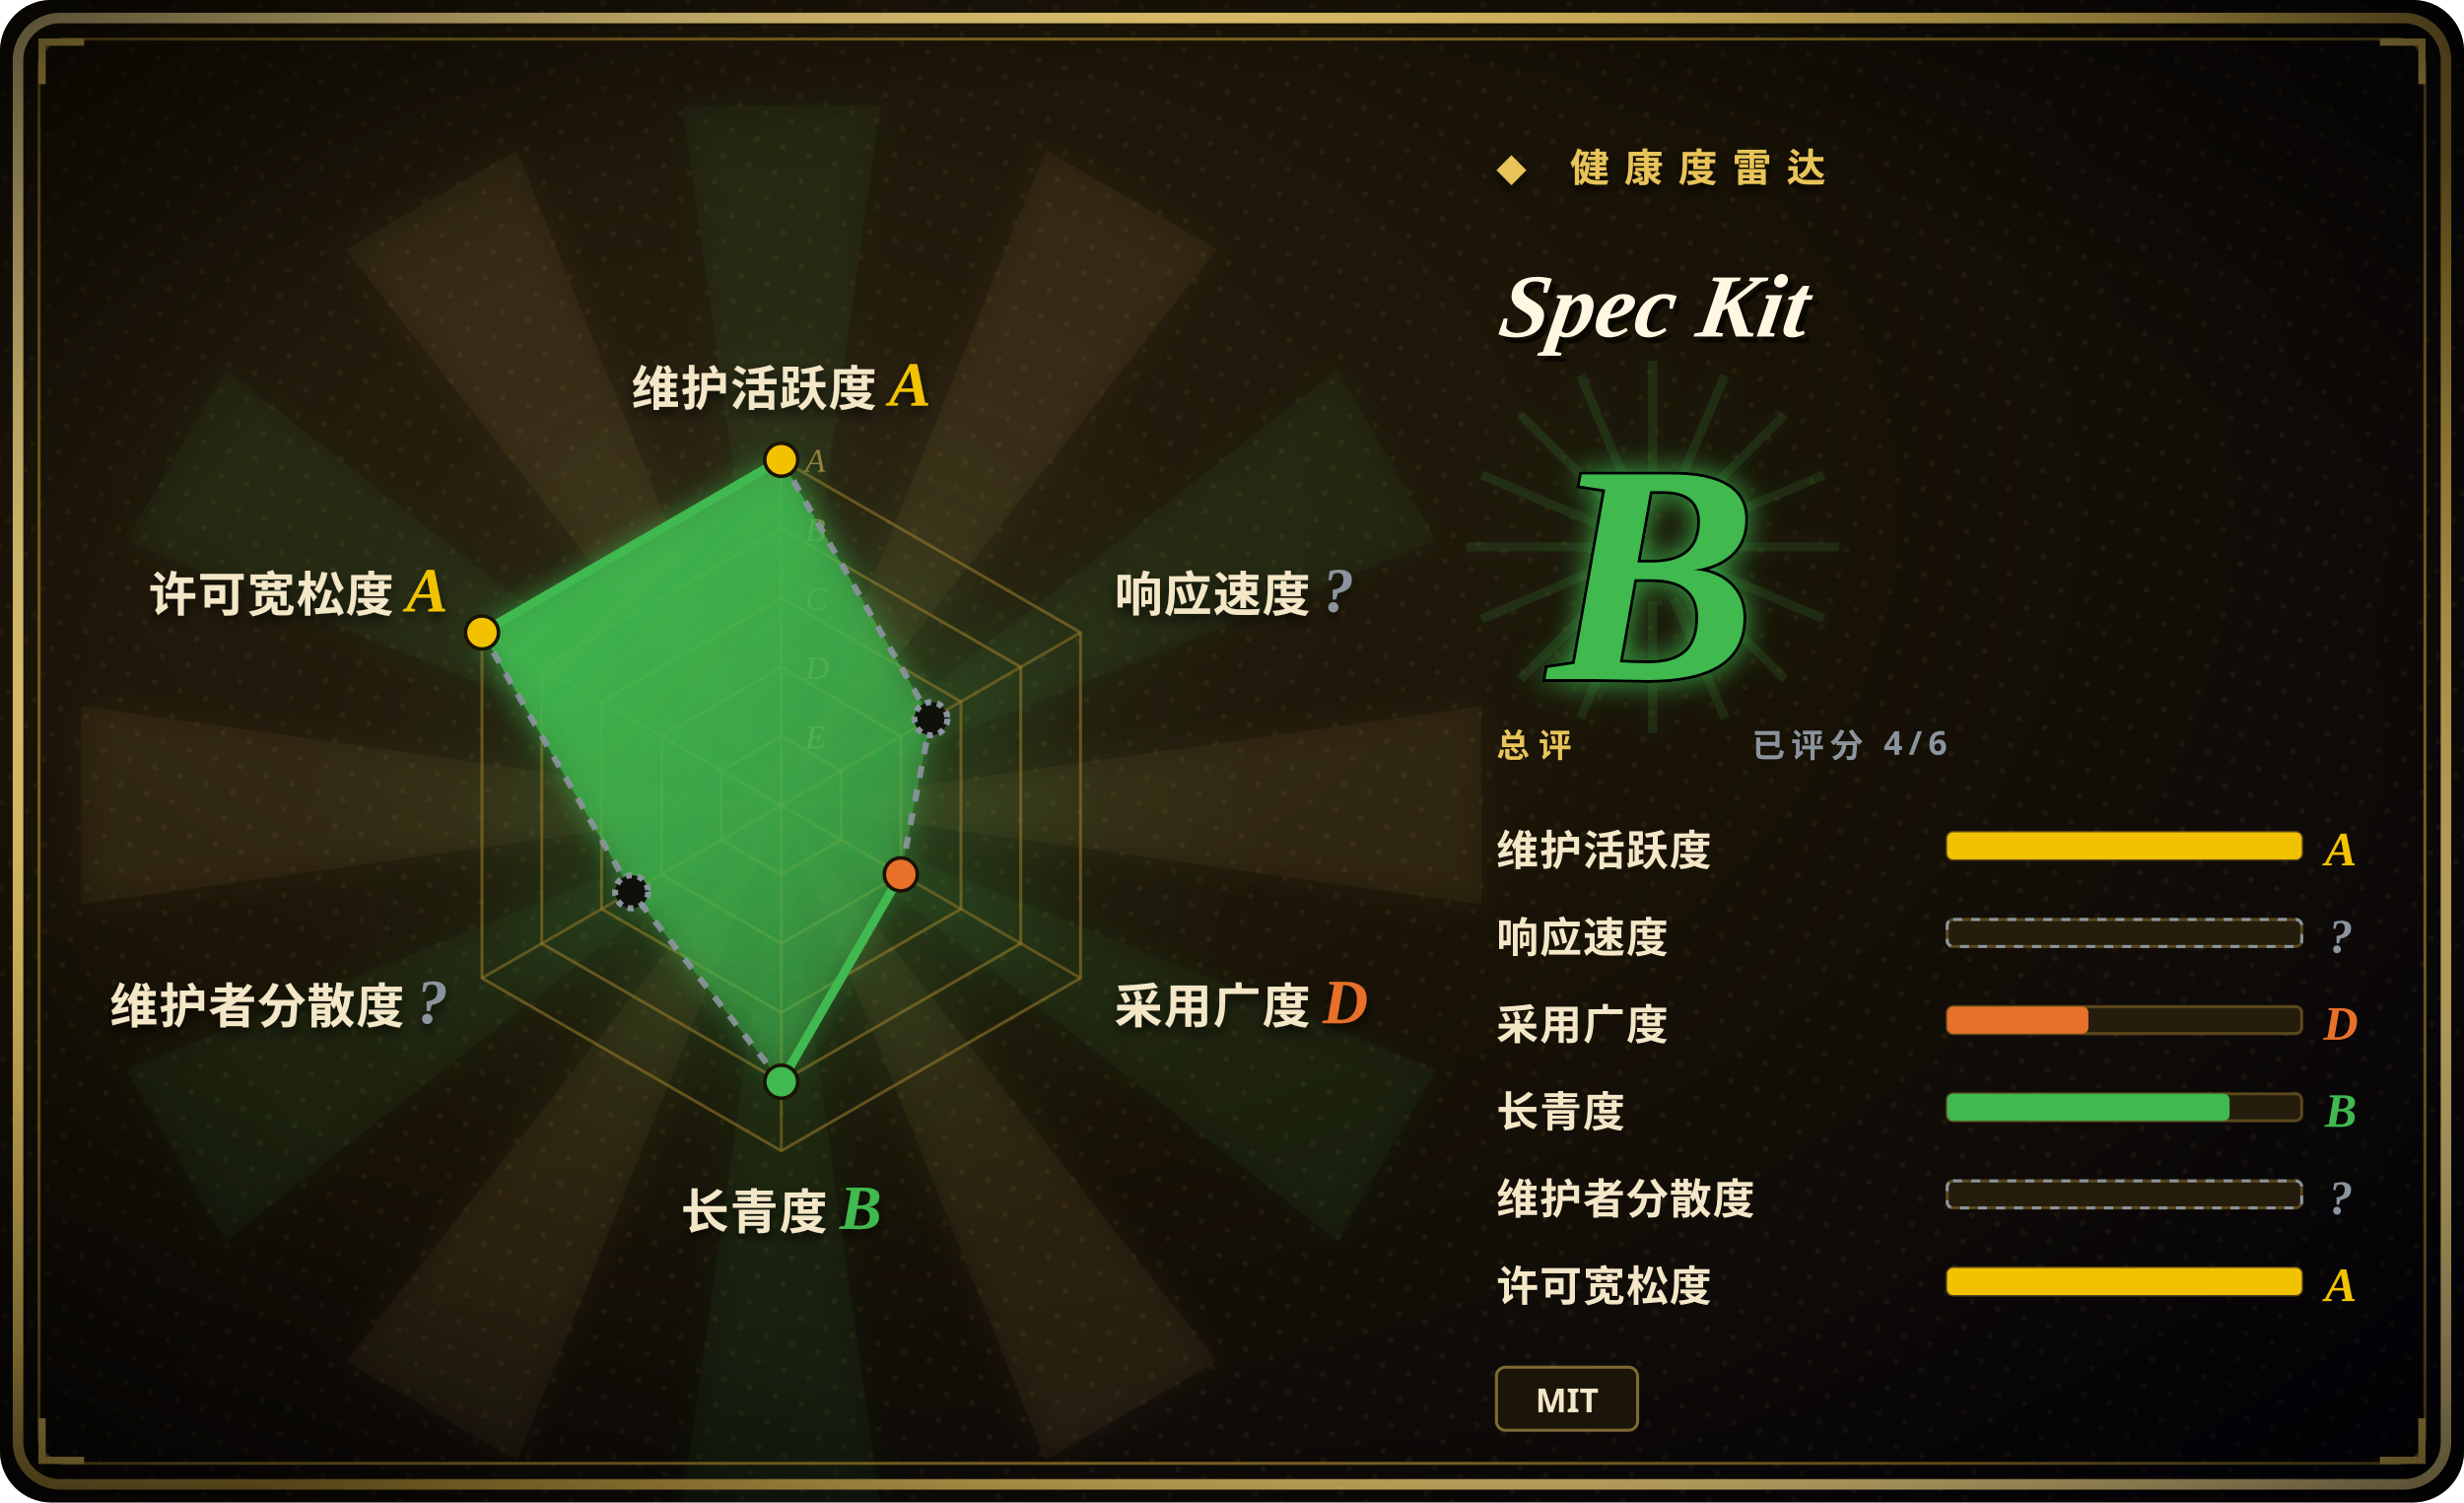
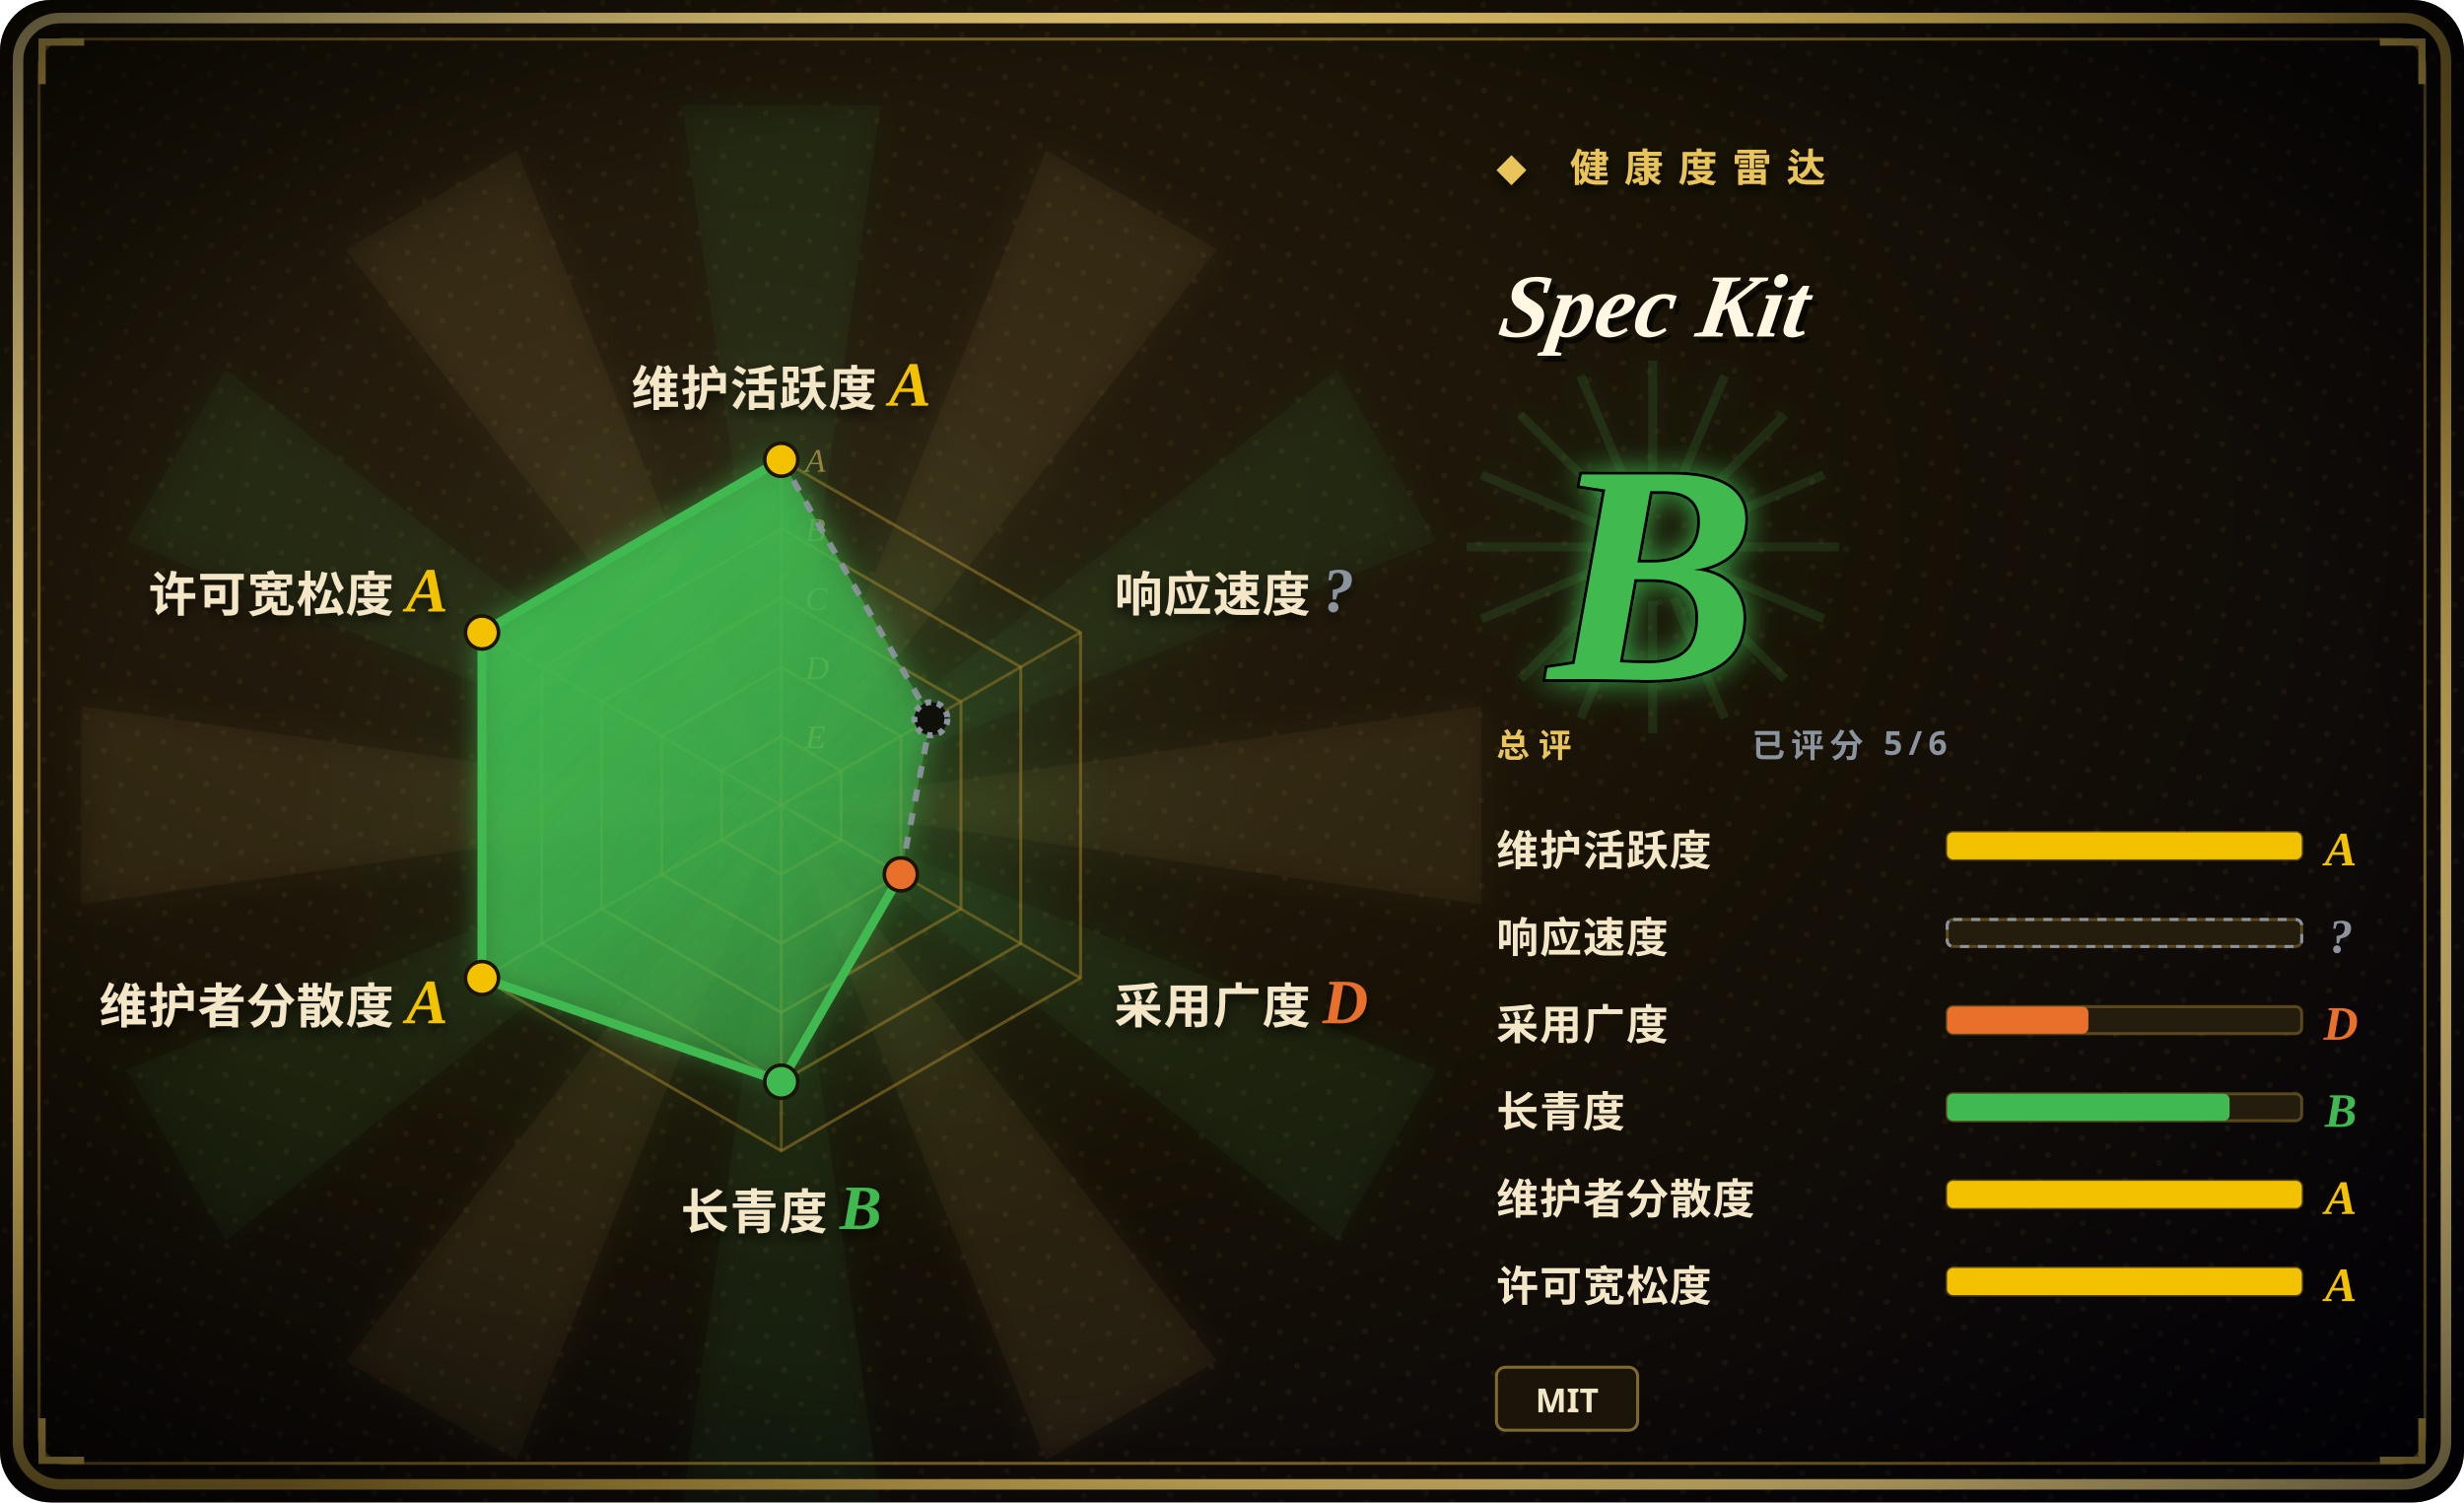
<svg xmlns="http://www.w3.org/2000/svg" width="820" height="500" viewBox="0 0 820 500">
  <defs>
    <radialGradient id="bg" cx="30%" cy="34%" r="90%">
      <stop offset="0%" stop-color="#2a2010" />
      <stop offset="48%" stop-color="#181206" />
      <stop offset="100%" stop-color="#05030a" />
    </radialGradient>
    <radialGradient id="vig" cx="50%" cy="50%" r="72%">
      <stop offset="62%" stop-color="#000000" stop-opacity="0" />
      <stop offset="100%" stop-color="#000000" stop-opacity="0.72" />
    </radialGradient>
    <linearGradient id="frame" x1="0" y1="0" x2="1" y2="1">
      <stop offset="0%" stop-color="#f6dd92" />
      <stop offset="45%" stop-color="#E8C45A" />
      <stop offset="55%" stop-color="#9c7d2a" />
      <stop offset="100%" stop-color="#f6dd92" />
    </linearGradient>
    <linearGradient id="poly" x1="0" y1="0" x2="0.7" y2="1">
      <stop offset="0%" stop-color="#3FB950" stop-opacity="0.92" />
      <stop offset="100%" stop-color="#3FB950" stop-opacity="0.34" />
    </linearGradient>
    <radialGradient id="halo" cx="50%" cy="50%" r="50%">
      <stop offset="0%" stop-color="#3FB950" stop-opacity="0.34" />
      <stop offset="68%" stop-color="#3FB950" stop-opacity="0.04" />
      <stop offset="100%" stop-color="#3FB950" stop-opacity="0" />
    </radialGradient>
    <filter id="glow" x="-60%" y="-60%" width="220%" height="220%">
      <feGaussianBlur stdDeviation="5" result="b" />
      <feMerge>
        <feMergeNode in="b" />
        <feMergeNode in="SourceGraphic" />
      </feMerge>
    </filter>
    <filter id="soft" x="-30%" y="-30%" width="160%" height="160%">
      <feDropShadow dx="0" dy="2" stdDeviation="2" flood-color="#000" flood-opacity="0.7" />
    </filter>
    <pattern id="halftone" width="9" height="9" patternUnits="userSpaceOnUse" patternTransform="rotate(18)">
      <circle cx="2" cy="2" r="1" fill="#E8C45A" fill-opacity="0.06" />
    </pattern>
  </defs>
  <rect width="820" height="500" rx="17" fill="url(#bg)" />
  <rect width="820" height="500" rx="17" fill="url(#halftone)" />
  <g opacity="0.5" filter="url(#glow)">
    <path d="M260,268 L493,235 L493,301 Z" fill="#E8C45A" fill-opacity="0.10" />
    <path d="M260,268 L478,356 L445,413 Z" fill="#3FB950" fill-opacity="0.10" />
    <path d="M260,268 L405,453 L348,486 Z" fill="#E8C45A" fill-opacity="0.10" />
    <path d="M260,268 L293,501 L227,501 Z" fill="#3FB950" fill-opacity="0.10" />
    <path d="M260,268 L172,486 L115,453 Z" fill="#E8C45A" fill-opacity="0.10" />
    <path d="M260,268 L75,413 L42,356 Z" fill="#3FB950" fill-opacity="0.10" />
    <path d="M260,268 L27,301 L27,235 Z" fill="#E8C45A" fill-opacity="0.10" />
    <path d="M260,268 L42,180 L75,123 Z" fill="#3FB950" fill-opacity="0.10" />
    <path d="M260,268 L115,83 L172,50 Z" fill="#E8C45A" fill-opacity="0.10" />
    <path d="M260,268 L227,35 L293,35 Z" fill="#3FB950" fill-opacity="0.10" />
    <path d="M260,268 L348,50 L405,83 Z" fill="#E8C45A" fill-opacity="0.10" />
    <path d="M260,268 L445,123 L478,180 Z" fill="#3FB950" fill-opacity="0.10" />
  </g>
  <circle cx="260" cy="268" r="161" fill="url(#halo)" />
  <rect x="6" y="6" width="808" height="488" rx="14" fill="none" stroke="url(#frame)" stroke-width="3.5" />
  <rect x="13" y="13" width="794" height="474" rx="9" fill="none" stroke="#9c7d2a" stroke-width="1" stroke-opacity="0.8" />
  <path d="M14,28 L14,14 L28,14" fill="none" stroke="#E8C45A" stroke-width="2.4" />
  <path d="M806,28 L806,14 L792,14" fill="none" stroke="#E8C45A" stroke-width="2.4" />
  <path d="M14,472 L14,486 L28,486" fill="none" stroke="#E8C45A" stroke-width="2.4" />
  <path d="M806,472 L806,486 L792,486" fill="none" stroke="#E8C45A" stroke-width="2.4" />
  <rect width="820" height="500" rx="17" fill="url(#vig)" />
  <polygon points="260.0,153.0 359.6,210.5 359.6,325.5 260.0,383.0 160.4,325.5 160.4,210.5" fill="none" stroke="#9c7d2a" stroke-opacity="0.55" stroke-width="1" />
  <polygon points="260.0,176.0 339.7,222.0 339.7,314.0 260.0,360.0 180.3,314.0 180.3,222.0" fill="none" stroke="#9c7d2a" stroke-opacity="0.55" stroke-width="1" />
  <polygon points="260.0,199.0 319.8,233.5 319.8,302.5 260.0,337.0 200.2,302.5 200.2,233.5" fill="none" stroke="#9c7d2a" stroke-opacity="0.55" stroke-width="1" />
  <polygon points="260.0,222.0 299.8,245.0 299.8,291.0 260.0,314.0 220.2,291.0 220.2,245.0" fill="none" stroke="#9c7d2a" stroke-opacity="0.55" stroke-width="1" />
  <polygon points="260.0,245.0 279.9,256.5 279.9,279.5 260.0,291.0 240.1,279.5 240.1,256.5" fill="none" stroke="#9c7d2a" stroke-opacity="0.55" stroke-width="1" />
  <line x1="260" y1="268" x2="260.0" y2="153.0" stroke="#9c7d2a" stroke-opacity="0.5" stroke-width="1" />
  <line x1="260" y1="268" x2="359.6" y2="210.5" stroke="#9c7d2a" stroke-opacity="0.5" stroke-width="1" />
  <line x1="260" y1="268" x2="359.6" y2="325.5" stroke="#9c7d2a" stroke-opacity="0.5" stroke-width="1" />
  <line x1="260" y1="268" x2="260.0" y2="383.0" stroke="#9c7d2a" stroke-opacity="0.5" stroke-width="1" />
  <line x1="260" y1="268" x2="160.4" y2="325.5" stroke="#9c7d2a" stroke-opacity="0.5" stroke-width="1" />
  <line x1="260" y1="268" x2="160.4" y2="210.5" stroke="#9c7d2a" stroke-opacity="0.5" stroke-width="1" />
  <text x="268" y="157.0" font-size="11" font-style="italic" fill="#E8C45A" fill-opacity="0.55" font-family="'Georgia','Times New Roman',serif">A</text>
  <text x="268" y="180.0" font-size="11" font-style="italic" fill="#E8C45A" fill-opacity="0.55" font-family="'Georgia','Times New Roman',serif">B</text>
  <text x="268" y="203.0" font-size="11" font-style="italic" fill="#E8C45A" fill-opacity="0.55" font-family="'Georgia','Times New Roman',serif">C</text>
  <text x="268" y="226.0" font-size="11" font-style="italic" fill="#E8C45A" fill-opacity="0.55" font-family="'Georgia','Times New Roman',serif">D</text>
  <text x="268" y="249.0" font-size="11" font-style="italic" fill="#E8C45A" fill-opacity="0.55" font-family="'Georgia','Times New Roman',serif">E</text>
-   <polygon points="260.0,153.0 309.8,239.2 299.8,291.0 260.0,360.0 210.2,296.8 160.4,210.5" fill="url(#poly)" filter="url(#glow)" />
+   <polygon points="260.0,153.0 309.8,239.2 299.8,291.0 260.0,360.0 160.4,325.5 160.4,210.5" fill="url(#poly)" filter="url(#glow)" />
  <line x1="260.0" y1="153.0" x2="309.8" y2="239.2" stroke="#8B949E" stroke-width="2" stroke-dasharray="4 4" stroke-opacity="0.92" />
  <line x1="309.8" y1="239.2" x2="299.8" y2="291.0" stroke="#8B949E" stroke-width="2" stroke-dasharray="4 4" stroke-opacity="0.92" />
  <line x1="299.8" y1="291.0" x2="260.0" y2="360.0" stroke="#3FB950" stroke-width="3" />
-   <line x1="260.0" y1="360.0" x2="210.2" y2="296.8" stroke="#8B949E" stroke-width="2" stroke-dasharray="4 4" stroke-opacity="0.92" />
-   <line x1="210.2" y1="296.8" x2="160.4" y2="210.5" stroke="#8B949E" stroke-width="2" stroke-dasharray="4 4" stroke-opacity="0.92" />
+   <line x1="260.0" y1="360.0" x2="160.4" y2="325.5" stroke="#3FB950" stroke-width="3" />
+   <line x1="160.4" y1="325.5" x2="160.4" y2="210.5" stroke="#3FB950" stroke-width="3" />
  <line x1="160.4" y1="210.5" x2="260.0" y2="153.0" stroke="#3FB950" stroke-width="3" />
  <circle cx="260.0" cy="153.0" r="5.5" fill="#F2C200" stroke="#1a1306" stroke-width="1.2" />
  <circle cx="309.8" cy="239.2" r="5.5" fill="#10100b" stroke="#8B949E" stroke-width="2" stroke-dasharray="2 2" />
  <circle cx="299.8" cy="291.0" r="5.5" fill="#E8702A" stroke="#1a1306" stroke-width="1.2" />
  <circle cx="260.0" cy="360.0" r="5.5" fill="#3FB950" stroke="#1a1306" stroke-width="1.2" />
-   <circle cx="210.2" cy="296.8" r="5.5" fill="#10100b" stroke="#8B949E" stroke-width="2" stroke-dasharray="2 2" />
+   <circle cx="160.4" cy="325.5" r="5.5" fill="#F2C200" stroke="#1a1306" stroke-width="1.2" />
  <circle cx="160.4" cy="210.5" r="5.5" fill="#F2C200" stroke="#1a1306" stroke-width="1.2" />
  <text x="260.0" y="135.0" font-size="16" font-weight="900" fill="#f3e7c8" text-anchor="middle" font-family="'PingFang SC','Hiragino Sans GB','Heiti SC','Microsoft YaHei',sans-serif" letter-spacing="0.4" filter="url(#soft)">维护活跃度 <tspan fill="#F2C200" font-family="'Georgia','Times New Roman',serif" font-style="italic" font-size="21">A</tspan>
  </text>
  <text x="370.9" y="203.5" font-size="16" font-weight="900" fill="#f3e7c8" text-anchor="start" font-family="'PingFang SC','Hiragino Sans GB','Heiti SC','Microsoft YaHei',sans-serif" letter-spacing="0.4" filter="url(#soft)">响应速度 <tspan fill="#8B949E" font-family="'Georgia','Times New Roman',serif" font-style="italic" font-size="21">?</tspan>
  </text>
  <text x="370.9" y="340.5" font-size="16" font-weight="900" fill="#f3e7c8" text-anchor="start" font-family="'PingFang SC','Hiragino Sans GB','Heiti SC','Microsoft YaHei',sans-serif" letter-spacing="0.4" filter="url(#soft)">采用广度 <tspan fill="#E8702A" font-family="'Georgia','Times New Roman',serif" font-style="italic" font-size="21">D</tspan>
  </text>
  <text x="260.0" y="409.0" font-size="16" font-weight="900" fill="#f3e7c8" text-anchor="middle" font-family="'PingFang SC','Hiragino Sans GB','Heiti SC','Microsoft YaHei',sans-serif" letter-spacing="0.4" filter="url(#soft)">长青度 <tspan fill="#3FB950" font-family="'Georgia','Times New Roman',serif" font-style="italic" font-size="21">B</tspan>
  </text>
-   <text x="149.1" y="340.5" font-size="16" font-weight="900" fill="#f3e7c8" text-anchor="end" font-family="'PingFang SC','Hiragino Sans GB','Heiti SC','Microsoft YaHei',sans-serif" letter-spacing="0.4" filter="url(#soft)">维护者分散度 <tspan fill="#8B949E" font-family="'Georgia','Times New Roman',serif" font-style="italic" font-size="21">?</tspan>
+   <text x="149.1" y="340.5" font-size="16" font-weight="900" fill="#f3e7c8" text-anchor="end" font-family="'PingFang SC','Hiragino Sans GB','Heiti SC','Microsoft YaHei',sans-serif" letter-spacing="0.4" filter="url(#soft)">维护者分散度 <tspan fill="#F2C200" font-family="'Georgia','Times New Roman',serif" font-style="italic" font-size="21">A</tspan>
  </text>
  <text x="149.1" y="203.5" font-size="16" font-weight="900" fill="#f3e7c8" text-anchor="end" font-family="'PingFang SC','Hiragino Sans GB','Heiti SC','Microsoft YaHei',sans-serif" letter-spacing="0.4" filter="url(#soft)">许可宽松度 <tspan fill="#F2C200" font-family="'Georgia','Times New Roman',serif" font-style="italic" font-size="21">A</tspan>
  </text>
  <text x="498" y="60" font-size="13" letter-spacing="5" fill="#E8C45A" font-weight="900" font-family="'PingFang SC','Hiragino Sans GB','Heiti SC','Microsoft YaHei',sans-serif" filter="url(#soft)">◆ 健康度雷达</text>
  <g transform="translate(498,112) skewX(-9)">
    <text x="2" y="2" font-size="30" font-weight="900" font-style="italic" fill="#000" fill-opacity="0.6" font-family="'Georgia','Times New Roman',serif">Spec Kit</text>
    <text x="0" y="0" font-size="30" font-weight="900" font-style="italic" fill="#fff7e2" font-family="'Georgia','Times New Roman',serif">Spec Kit</text>
  </g>
  <line x1="498" y1="124" x2="648" y2="124" stroke="url(#frame)" stroke-width="2" />
  <g opacity="0.85" filter="url(#glow)">
    <line x1="568" y1="182" x2="612" y2="182" stroke="#3FB950" stroke-opacity="0.16" stroke-width="3" />
    <line x1="567" y1="189" x2="607" y2="206" stroke="#3FB950" stroke-opacity="0.16" stroke-width="3" />
    <line x1="563" y1="195" x2="594" y2="226" stroke="#3FB950" stroke-opacity="0.16" stroke-width="3" />
    <line x1="557" y1="199" x2="574" y2="239" stroke="#3FB950" stroke-opacity="0.16" stroke-width="3" />
    <line x1="550" y1="200" x2="550" y2="244" stroke="#3FB950" stroke-opacity="0.16" stroke-width="3" />
    <line x1="543" y1="199" x2="526" y2="239" stroke="#3FB950" stroke-opacity="0.16" stroke-width="3" />
    <line x1="537" y1="195" x2="506" y2="226" stroke="#3FB950" stroke-opacity="0.16" stroke-width="3" />
    <line x1="533" y1="189" x2="493" y2="206" stroke="#3FB950" stroke-opacity="0.16" stroke-width="3" />
    <line x1="532" y1="182" x2="488" y2="182" stroke="#3FB950" stroke-opacity="0.16" stroke-width="3" />
    <line x1="533" y1="175" x2="493" y2="158" stroke="#3FB950" stroke-opacity="0.16" stroke-width="3" />
    <line x1="537" y1="169" x2="506" y2="138" stroke="#3FB950" stroke-opacity="0.16" stroke-width="3" />
    <line x1="543" y1="165" x2="526" y2="125" stroke="#3FB950" stroke-opacity="0.16" stroke-width="3" />
    <line x1="550" y1="164" x2="550" y2="120" stroke="#3FB950" stroke-opacity="0.16" stroke-width="3" />
    <line x1="557" y1="165" x2="574" y2="125" stroke="#3FB950" stroke-opacity="0.16" stroke-width="3" />
    <line x1="563" y1="169" x2="594" y2="138" stroke="#3FB950" stroke-opacity="0.16" stroke-width="3" />
    <line x1="567" y1="175" x2="607" y2="158" stroke="#3FB950" stroke-opacity="0.16" stroke-width="3" />
  </g>
  <text x="550" y="226" font-size="104" font-weight="900" font-style="italic" text-anchor="middle" fill="#3FB950" stroke="#000" stroke-width="2" paint-order="stroke" font-family="'Georgia','Times New Roman',serif" filter="url(#glow)">B</text>
  <text x="498" y="252" font-size="11" letter-spacing="3" fill="#E8C45A" font-family="'PingFang SC','Hiragino Sans GB','Heiti SC','Microsoft YaHei',sans-serif" font-weight="900">总评</text>
-   <text x="648" y="252" font-size="11" letter-spacing="2" fill="#8B949E" font-family="'PingFang SC','Hiragino Sans GB','Heiti SC','Microsoft YaHei',sans-serif" font-weight="900" text-anchor="end">已评分 4/6</text>
+   <text x="648" y="252" font-size="11" letter-spacing="2" fill="#8B949E" font-family="'PingFang SC','Hiragino Sans GB','Heiti SC','Microsoft YaHei',sans-serif" font-weight="900" text-anchor="end">已评分 5/6</text>
  <text x="498" y="288" font-size="14" font-weight="900" fill="#f3e7c8" font-family="'PingFang SC','Hiragino Sans GB','Heiti SC','Microsoft YaHei',sans-serif" letter-spacing="0.4">维护活跃度</text>
  <rect x="648" y="277" width="118" height="9" rx="2" fill="#241d0e" stroke="#9c7d2a" stroke-opacity="0.5" />
  <rect x="648" y="277" width="118" height="9" rx="2" fill="#F2C200" />
  <text x="779" y="288" font-size="16" font-weight="900" font-style="italic" fill="#F2C200" font-family="'Georgia','Times New Roman',serif" text-anchor="middle">A</text>
  <text x="498" y="317" font-size="14" font-weight="900" fill="#f3e7c8" font-family="'PingFang SC','Hiragino Sans GB','Heiti SC','Microsoft YaHei',sans-serif" letter-spacing="0.4">响应速度</text>
  <rect x="648" y="306" width="118" height="9" rx="2" fill="#241d0e" stroke="#9c7d2a" stroke-opacity="0.5" />
  <rect x="648" y="306" width="118" height="9" rx="2" fill="none" stroke="#8B949E" stroke-dasharray="3 3" />
  <text x="779" y="317" font-size="16" font-weight="900" font-style="italic" fill="#8B949E" font-family="'Georgia','Times New Roman',serif" text-anchor="middle">?</text>
  <text x="498" y="346" font-size="14" font-weight="900" fill="#f3e7c8" font-family="'PingFang SC','Hiragino Sans GB','Heiti SC','Microsoft YaHei',sans-serif" letter-spacing="0.4">采用广度</text>
  <rect x="648" y="335" width="118" height="9" rx="2" fill="#241d0e" stroke="#9c7d2a" stroke-opacity="0.5" />
  <rect x="648" y="335" width="47" height="9" rx="2" fill="#E8702A" />
  <text x="779" y="346" font-size="16" font-weight="900" font-style="italic" fill="#E8702A" font-family="'Georgia','Times New Roman',serif" text-anchor="middle">D</text>
  <text x="498" y="375" font-size="14" font-weight="900" fill="#f3e7c8" font-family="'PingFang SC','Hiragino Sans GB','Heiti SC','Microsoft YaHei',sans-serif" letter-spacing="0.4">长青度</text>
  <rect x="648" y="364" width="118" height="9" rx="2" fill="#241d0e" stroke="#9c7d2a" stroke-opacity="0.5" />
  <rect x="648" y="364" width="94" height="9" rx="2" fill="#3FB950" />
  <text x="779" y="375" font-size="16" font-weight="900" font-style="italic" fill="#3FB950" font-family="'Georgia','Times New Roman',serif" text-anchor="middle">B</text>
  <text x="498" y="404" font-size="14" font-weight="900" fill="#f3e7c8" font-family="'PingFang SC','Hiragino Sans GB','Heiti SC','Microsoft YaHei',sans-serif" letter-spacing="0.4">维护者分散度</text>
  <rect x="648" y="393" width="118" height="9" rx="2" fill="#241d0e" stroke="#9c7d2a" stroke-opacity="0.5" />
-   <rect x="648" y="393" width="118" height="9" rx="2" fill="none" stroke="#8B949E" stroke-dasharray="3 3" />
-   <text x="779" y="404" font-size="16" font-weight="900" font-style="italic" fill="#8B949E" font-family="'Georgia','Times New Roman',serif" text-anchor="middle">?</text>
+   <rect x="648" y="393" width="118" height="9" rx="2" fill="#F2C200" />
+   <text x="779" y="404" font-size="16" font-weight="900" font-style="italic" fill="#F2C200" font-family="'Georgia','Times New Roman',serif" text-anchor="middle">A</text>
  <text x="498" y="433" font-size="14" font-weight="900" fill="#f3e7c8" font-family="'PingFang SC','Hiragino Sans GB','Heiti SC','Microsoft YaHei',sans-serif" letter-spacing="0.4">许可宽松度</text>
  <rect x="648" y="422" width="118" height="9" rx="2" fill="#241d0e" stroke="#9c7d2a" stroke-opacity="0.5" />
  <rect x="648" y="422" width="118" height="9" rx="2" fill="#F2C200" />
  <text x="779" y="433" font-size="16" font-weight="900" font-style="italic" fill="#F2C200" font-family="'Georgia','Times New Roman',serif" text-anchor="middle">A</text>
  <rect x="498" y="455" width="47" height="21" rx="3" fill="#1b1408" stroke="#E8C45A" stroke-opacity="0.5" />
  <text x="521.5" y="470" font-size="11" font-weight="700" fill="#f3e7c8" text-anchor="middle" font-family="'PingFang SC','Hiragino Sans GB','Heiti SC','Microsoft YaHei',sans-serif">MIT</text>
</svg>
